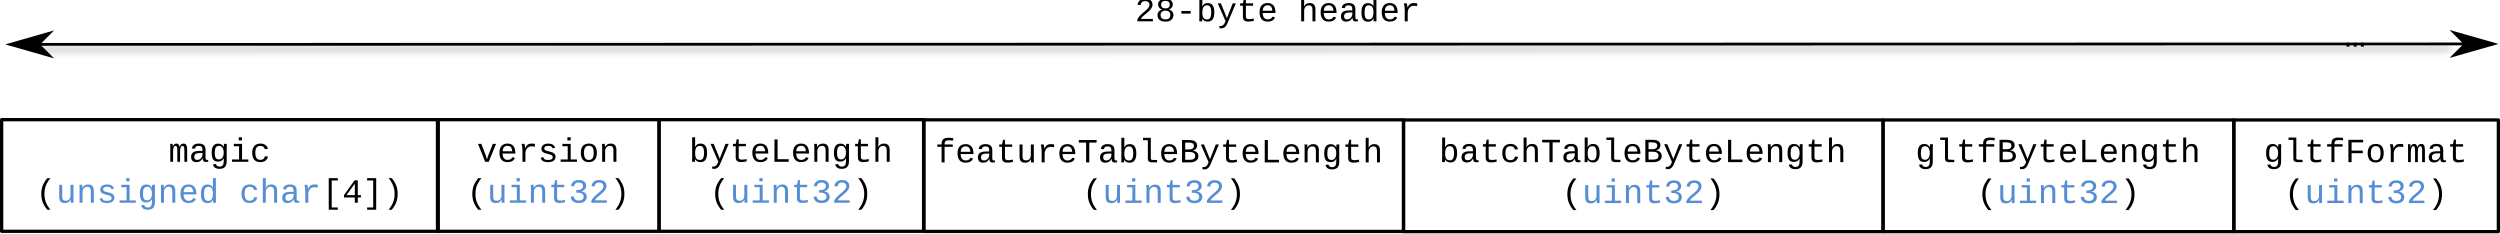
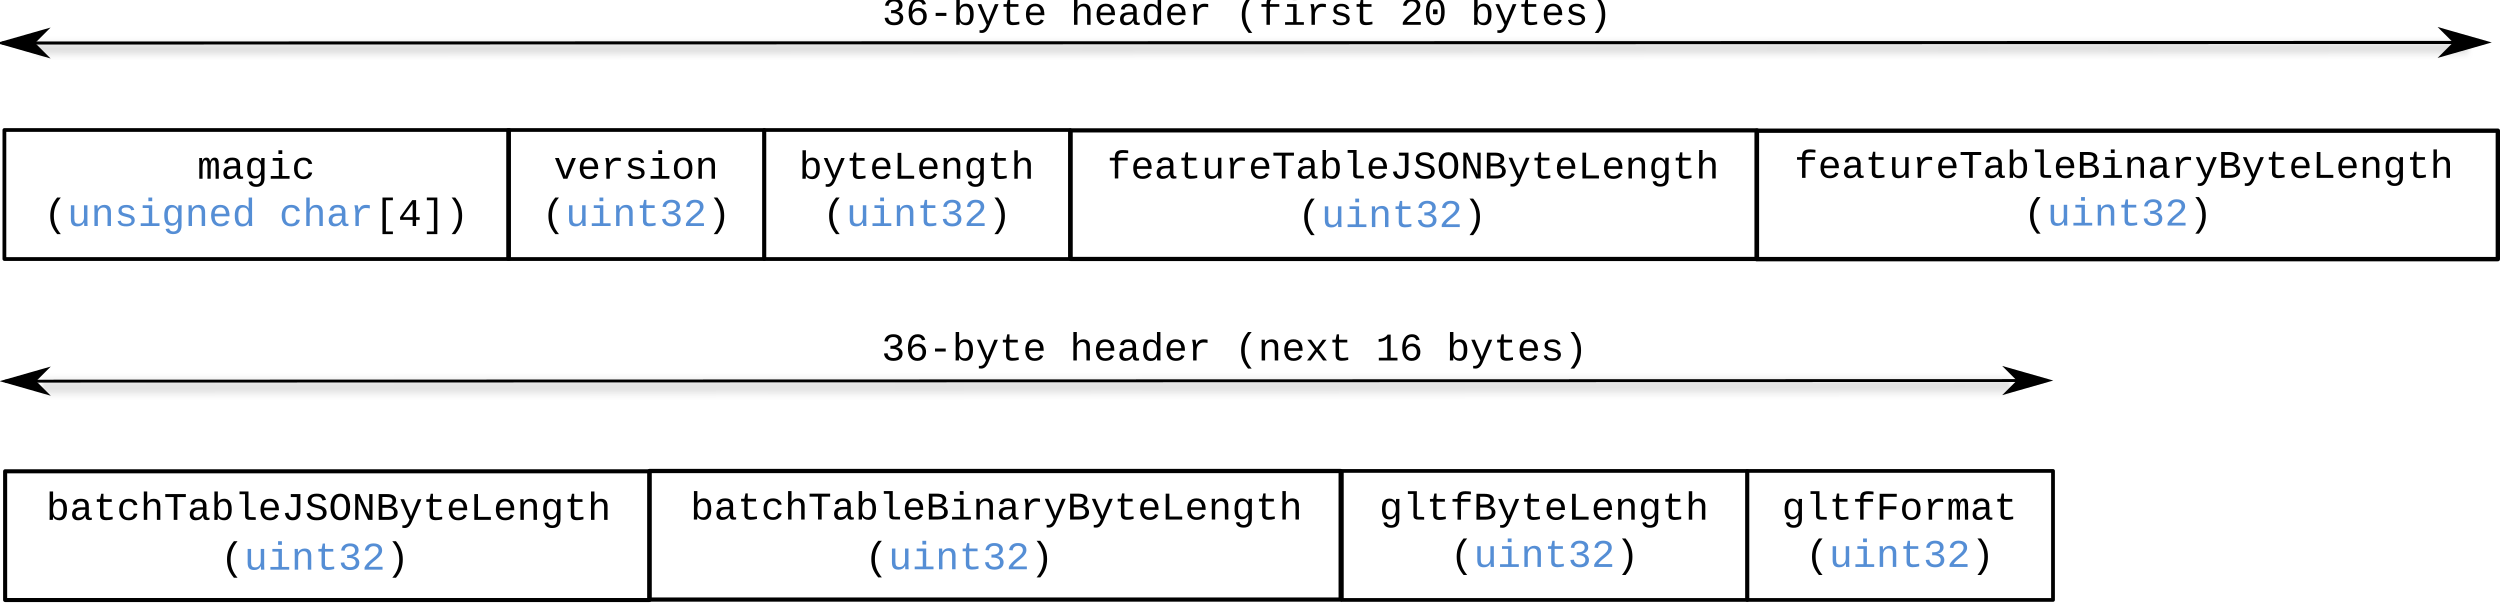
- <svg xmlns="http://www.w3.org/2000/svg" id="svg2" height="24.151mm" viewBox="0 0 917.226 85.576" width="258.86mm" version="1.1">
+ <svg xmlns="http://www.w3.org/2000/svg" id="svg2" height="53.934mm" viewBox="0 0 793.563 191.109" width="223.96mm" version="1.1">
  <defs id="defs4">
    <marker id="Arrow1Lend" refY="0" refX="0" orient="auto" overflow="visible">
      <path id="path4833" d="m0 0 5-5-17.5 5 17.5 5-5-5z" fill-rule="evenodd" transform="matrix(-.8 0 0 -.8 -10 0)" stroke="#000" stroke-width="1pt" />
    </marker>
    <marker id="Arrow1Lstart" refY="0" refX="0" orient="auto" overflow="visible">
      <path id="path6466" d="m0 0 5-5-17.5 5 17.5 5-5-5z" fill-rule="evenodd" transform="matrix(.8 0 0 .8 10 0)" stroke="#000" stroke-width="1pt" />
    </marker>
-     <clipPath id="clipPath4212" clipPathUnits="userSpaceOnUse">
-       <path id="path4214" clip-rule="evenodd" d="m0 0h720v540h-720v-540z" />
-     </clipPath>
-     <clipPath id="clipPath4224" clipPathUnits="userSpaceOnUse">
-       <path id="path4226" clip-rule="evenodd" d="m0 0h720v540h-720v-540z" />
-     </clipPath>
-     <clipPath id="clipPath4236" clipPathUnits="userSpaceOnUse">
-       <path id="path4238" clip-rule="evenodd" d="m0 0h720v540h-720v-540z" />
-     </clipPath>
-     <clipPath id="clipPath4248" clipPathUnits="userSpaceOnUse">
-       <path id="path4250" clip-rule="evenodd" d="m0 0h720v540h-720v-540z" />
-     </clipPath>
-     <clipPath id="clipPath4260" clipPathUnits="userSpaceOnUse">
-       <path id="path4262" clip-rule="evenodd" d="m0 0h720v540h-720v-540z" />
-     </clipPath>
-     <clipPath id="clipPath4274" clipPathUnits="userSpaceOnUse">
-       <path id="path4276" clip-rule="evenodd" d="m0 0h720v540h-720v-540z" />
-     </clipPath>
-     <clipPath id="clipPath4286" clipPathUnits="userSpaceOnUse">
-       <path id="path4288" clip-rule="evenodd" d="m0 0h720v540h-720v-540z" />
-     </clipPath>
-     <clipPath id="clipPath4298" clipPathUnits="userSpaceOnUse">
-       <path id="path4300" clip-rule="evenodd" d="m0 0h720v540h-720v-540z" />
-     </clipPath>
-     <clipPath id="clipPath4310" clipPathUnits="userSpaceOnUse">
-       <path id="path4312" clip-rule="evenodd" d="m0 0h720v540h-720v-540z" />
-     </clipPath>
-     <clipPath id="clipPath4470" clipPathUnits="userSpaceOnUse">
-       <path id="path4472" clip-rule="evenodd" d="m0 0h720v540h-720v-540z" />
-     </clipPath>
-     <clipPath id="clipPath4482" clipPathUnits="userSpaceOnUse">
-       <path id="path4484" clip-rule="evenodd" d="m0 0h720v540h-720v-540z" />
-     </clipPath>
-     <clipPath id="clipPath4494" clipPathUnits="userSpaceOnUse">
-       <path id="path4496" clip-rule="evenodd" d="m0 0h720v540h-720v-540z" />
-     </clipPath>
-     <clipPath id="clipPath4526" clipPathUnits="userSpaceOnUse">
-       <path id="path4528" clip-rule="evenodd" d="m0 0h720v540h-720v-540z" />
-     </clipPath>
-     <clipPath id="clipPath4538" clipPathUnits="userSpaceOnUse">
-       <path id="path4540" clip-rule="evenodd" d="m0 0h720v540h-720v-540z" />
-     </clipPath>
-     <clipPath id="clipPath4550" clipPathUnits="userSpaceOnUse">
-       <path id="path4552" clip-rule="evenodd" d="m0 0h720v540h-720v-540z" />
-     </clipPath>
-     <clipPath id="clipPath4562" clipPathUnits="userSpaceOnUse">
-       <path id="path4564" clip-rule="evenodd" d="m0 0h720v540h-720v-540z" />
-     </clipPath>
-     <clipPath id="clipPath4592" clipPathUnits="userSpaceOnUse">
-       <path id="path4594" clip-rule="evenodd" d="m0 0h720v540h-720v-540z" />
-     </clipPath>
-     <clipPath id="clipPath4604" clipPathUnits="userSpaceOnUse">
-       <path id="path4606" clip-rule="evenodd" d="m0 0h720v540h-720v-540z" />
-     </clipPath>
-     <clipPath id="clipPath4616" clipPathUnits="userSpaceOnUse">
-       <path id="path4618" clip-rule="evenodd" d="m0 0h720v540h-720v-540z" />
-     </clipPath>
-     <clipPath id="clipPath4628" clipPathUnits="userSpaceOnUse">
-       <path id="path4630" clip-rule="evenodd" d="m0 0h720v540h-720v-540z" />
-     </clipPath>
-     <clipPath id="clipPath4642" clipPathUnits="userSpaceOnUse">
-       <path id="path4644" clip-rule="evenodd" d="m0 0h720v540h-720v-540z" />
-     </clipPath>
-     <clipPath id="clipPath4654" clipPathUnits="userSpaceOnUse">
-       <path id="path4656" clip-rule="evenodd" d="m0 0h720v540h-720v-540z" />
-     </clipPath>
-     <clipPath id="clipPath4666" clipPathUnits="userSpaceOnUse">
-       <path id="path4668" clip-rule="evenodd" d="m0 0h720v540h-720v-540z" />
-     </clipPath>
-     <clipPath id="clipPath4678" clipPathUnits="userSpaceOnUse">
-       <path id="path4680" clip-rule="evenodd" d="m0 0h720v540h-720v-540z" />
-     </clipPath>
-     <clipPath id="clipPath4692" clipPathUnits="userSpaceOnUse">
-       <path id="path4694" clip-rule="evenodd" d="m0 0h720v540h-720v-540z" />
-     </clipPath>
-     <clipPath id="clipPath4704" clipPathUnits="userSpaceOnUse">
-       <path id="path4706" clip-rule="evenodd" d="m0 0h720v540h-720v-540z" />
-     </clipPath>
-     <clipPath id="clipPath4716" clipPathUnits="userSpaceOnUse">
-       <path id="path4718" clip-rule="evenodd" d="m0 0h720v540h-720v-540z" />
-     </clipPath>
-     <clipPath id="clipPath4728" clipPathUnits="userSpaceOnUse">
-       <path id="path4730" clip-rule="evenodd" d="m0 0h720v540h-720v-540z" />
-     </clipPath>
-     <clipPath id="clipPath4740-27" clipPathUnits="userSpaceOnUse">
-       <path id="path4742-4" clip-rule="evenodd" d="m0 0h720v540h-720v-540z" />
-     </clipPath>
    <filter id="filter10326" style="color-interpolation-filters:sRGB" height="24.619" width="1.005" y="-11.809" x="-.002">
      <feGaussianBlur id="feGaussianBlur10328" stdDeviation="0.87" />
    </filter>
-     <clipPath id="clipPath4562-4" clipPathUnits="userSpaceOnUse">
-       <path id="path4564-3" d="m0 0h720v540h-720v-540z" clip-rule="evenodd" />
-     </clipPath>
-     <clipPath id="clipPath4550-8" clipPathUnits="userSpaceOnUse">
-       <path id="path4552-0" d="m0 0h720v540h-720v-540z" clip-rule="evenodd" />
-     </clipPath>
-     <clipPath id="clipPath4538-3" clipPathUnits="userSpaceOnUse">
-       <path id="path4540-0" d="m0 0h720v540h-720v-540z" clip-rule="evenodd" />
-     </clipPath>
-     <clipPath id="clipPath4526-1" clipPathUnits="userSpaceOnUse">
-       <path id="path4528-8" d="m0 0h720v540h-720v-540z" clip-rule="evenodd" />
-     </clipPath>
+     <filter id="filter10326-6" style="color-interpolation-filters:sRGB" height="24.619" width="1.005" y="-11.809" x="-.002">
+       <feGaussianBlur id="feGaussianBlur10328-0" stdDeviation="0.87" />
+     </filter>
+     <marker id="Arrow1Lend-8" refY="0" refX="0" orient="auto" overflow="visible">
+       <path id="path4833-7" d="m0 0 5-5-17.5 5 17.5 5-5-5z" fill-rule="evenodd" transform="matrix(-.8 0 0 -.8 -10 0)" stroke="#000" stroke-width="1pt" />
+     </marker>
  </defs>
-   <path id="path4206" stroke-linejoin="round" marker-end="" d="m0.6 84.856h160.2v-40.95h-160.2v40.95z" stroke="#000" stroke-miterlimit="10" stroke-width="1.2" fill="none" />
-   <g id="g4210" transform="matrix(1.25 0 0 -1.25 -3.7501 652)" clip-path="url(#clipPath4212)">
-     <text id="text4216" transform="matrix(1,0,0,-1,52.464,474.1)" font-size="9.96px" font-family="'Courier New'" fill="#000000">
-       <tspan id="tspan4218" y="0" x="0">m</tspan>
+   <path id="path4206" stroke-linejoin="round" marker-end="" d="m1.388 82.218h160.2v-40.95h-160.2v40.95z" stroke="#000" stroke-miterlimit="10" stroke-width="1.2" fill="none" />
+   <g font-size="12.45px" font-family="'Courier New'" fill="#000000">
+     <text id="text4216" y="56.737" x="62.618">
+       <tspan id="tspan4218" y="56.737" x="62.618">m</tspan>
+     </text>
+     <text id="text4228" y="56.737" x="70.118">
+       <tspan id="tspan4230" y="56.737" x="70.118 77.648 85.178 92.708">agic</tspan>
+     </text>
+     <text id="text4240" y="71.737" x="13.868">
+       <tspan id="tspan4242" y="71.737" x="13.868">(</tspan>
    </text>
  </g>
-   <g id="g4222" transform="matrix(1.25 0 0 -1.25 -3.7501 652)" clip-path="url(#clipPath4224)">
-     <text id="text4228" transform="matrix(1,0,0,-1,58.464,474.1)" font-size="9.96px" font-family="'Courier New'" fill="#000000">
-       <tspan id="tspan4230" y="0" x="0 6.024 12.048 18.072">agic</tspan>
+   <text id="text4252" font-size="12.45px" y="71.737" x="21.368" font-family="'Courier New'" fill="#558ed5">
+     <tspan id="tspan4254" y="71.737" x="21.368 28.868 36.368 43.868 51.368 58.868 66.368 73.868 81.368 88.868 96.368 103.868 111.368">unsigned char</tspan>
+   </text>
+   <text id="text4264" font-size="12.45px" y="71.737" x="118.898" font-family="'Courier New'" fill="#000000">
+     <tspan id="tspan4266" y="71.737" x="118.898 126.398 133.898 141.398">[4])</tspan>
+   </text>
+   <path id="path4268" stroke-linejoin="round" marker-end="" d="m161.29 82.218h81.3v-40.95h-81.3v40.95z" stroke="#000" stroke-miterlimit="10" stroke-width="1.2" fill="none" />
+   <g font-size="12.45px" font-family="'Courier New'">
+     <text id="text4278" y="56.737" x="175.751" fill="#000000">
+       <tspan id="tspan4280" y="56.737" x="175.751 183.251 190.751 198.251 205.751 213.251 220.751">version</tspan>
+     </text>
+     <text id="text4290" y="71.737" x="172.001" fill="#000000">
+       <tspan id="tspan4292" y="71.737" x="172.001">(</tspan>
+     </text>
+     <text id="text4302" y="71.737" x="179.501" fill="#558ed5">
+       <tspan id="tspan4304" y="71.737" x="179.501 187.001 194.501 202.001 209.501 217.001">uint32</tspan>
+     </text>
+     <text id="text4314" y="71.737" x="224.501" fill="#000000">
+       <tspan id="tspan4316" y="71.737" x="224.501">)</tspan>
    </text>
  </g>
-   <g id="g4234" transform="matrix(1.25 0 0 -1.25 -3.7501 652)" clip-path="url(#clipPath4236)">
-     <text id="text4240" transform="matrix(1,0,0,-1,13.464,462.1)" font-size="9.96px" font-family="'Courier New'" fill="#000000">
-       <tspan id="tspan4242" y="0" x="0">(</tspan>
+   <path id="path4520" stroke-linejoin="round" d="m1.622 190.46h204.52v-40.858h-204.52v40.858z" stroke="#000" stroke-miterlimit="10" stroke-width="1.292" fill="none" />
+   <g font-size="12.45px" font-family="'Courier New'">
+     <text id="text4530" y="165.028" x="14.626" fill="#000000">
+       <tspan id="tspan4532">batchTableJSONByteLength</tspan>
+     </text>
+     <text id="text4542" y="180.824" x="69.976" fill="#000000">
+       <tspan id="tspan4544" y="180.824" x="69.976">(</tspan>
+     </text>
+     <text id="text4554" y="180.824" x="77.476" fill="#558ed5">
+       <tspan id="tspan4556" y="180.824" x="77.476 84.976 92.476 99.976 107.476 114.976">uint32</tspan>
+     </text>
+     <text id="text4566" y="180.824" x="122.476" fill="#000000">
+       <tspan id="tspan4568" y="180.824" x="122.476">)</tspan>
    </text>
  </g>
-   <g id="g4246" transform="matrix(1.25 0 0 -1.25 -3.7501 652)" clip-path="url(#clipPath4248)">
-     <text id="text4252" transform="matrix(1,0,0,-1,19.464,462.1)" font-size="9.96px" font-family="'Courier New'" fill="#558ed5">
-       <tspan id="tspan4254" y="0" x="0 6 12 18 24 30 36 42 48 54 60 66 72">unsigned char</tspan>
+   <path id="path4586" stroke-linejoin="round" marker-end="" d="m242.59 82.218h97.05v-40.95h-97.05v40.95z" stroke="#000" stroke-miterlimit="10" stroke-width="1.2" fill="none" />
+   <g font-size="12.45px" font-family="'Courier New'">
+     <text id="text4596" y="56.737" x="253.601" fill="#000000">
+       <tspan id="tspan4598" y="56.737" x="253.601 261.101 268.601 276.101 283.601 291.101 298.601 306.101 313.601 321.101">byteLength</tspan>
+     </text>
+     <text id="text4608" y="71.737" x="261.101" fill="#000000">
+       <tspan id="tspan4610" y="71.737" x="261.101">(</tspan>
+     </text>
+     <text id="text4620" y="71.737" x="268.601" fill="#558ed5">
+       <tspan id="tspan4622" y="71.737" x="268.601 276.101 283.601 291.101 298.601 306.101">uint32</tspan>
+     </text>
+     <text id="text4632" y="71.737" x="313.601" fill="#000000">
+       <tspan id="tspan4634" y="71.737" x="313.601">)</tspan>
    </text>
  </g>
-   <g id="g4258" transform="matrix(1.25 0 0 -1.25 -3.7501 652)" clip-path="url(#clipPath4260)">
-     <text id="text4264" transform="matrix(1,0,0,-1,97.488,462.1)" font-size="9.96px" font-family="'Courier New'" fill="#000000">
-       <tspan id="tspan4266" y="0" x="0 6 12 18">[4])</tspan>
+   <path id="path4636" stroke-linejoin="round" marker-end="" d="m425.93 190.44h128.7v-40.95h-128.7v40.95z" stroke="#000" stroke-miterlimit="10" stroke-width="1.2" fill="none" />
+   <g font-size="12.45px" font-family="'Courier New'">
+     <text id="text4646" y="164.954" x="437.804" fill="#000000">
+       <tspan id="tspan4648" y="164.954" x="437.804 445.304 452.804 460.304 467.804 475.304 482.804 490.304 497.804 505.304 512.804 520.304 527.804 535.304">gltfByteLength</tspan>
+     </text>
+     <text id="text4658" y="179.954" x="460.304" fill="#000000">
+       <tspan id="tspan4660" y="179.954" x="460.304">(</tspan>
+     </text>
+     <text id="text4670" y="179.954" x="467.804" fill="#558ed5">
+       <tspan id="tspan4672" y="179.954" x="467.804 475.304 482.804 490.304 497.804 505.304">uint32</tspan>
+     </text>
+     <text id="text4682" y="179.954" x="512.804" fill="#000000">
+       <tspan id="tspan4684" y="179.954" x="512.804">)</tspan>
    </text>
  </g>
-   <path id="path4268" stroke-linejoin="round" marker-end="" d="m160.5 84.856h81.3v-40.95h-81.3v40.95z" stroke="#000" stroke-miterlimit="10" stroke-width="1.2" fill="none" />
-   <g id="g4272" transform="matrix(1.25 0 0 -1.25 -3.7501 652)" clip-path="url(#clipPath4274)">
-     <text id="text4278" transform="matrix(1,0,0,-1,142.97,474.1)" font-size="9.96px" font-family="'Courier New'" fill="#000000">
-       <tspan id="tspan4280" y="0" x="0 6 12 18 24 30 36">version</tspan>
+   <path id="path4686" stroke-linejoin="round" marker-end="" d="m554.63 190.44h97.05v-40.95h-97.05v40.95z" stroke="#000" stroke-miterlimit="10" stroke-width="1.2" fill="none" />
+   <g font-size="12.45px" font-family="'Courier New'">
+     <text id="text4696" y="164.954" x="565.604" fill="#000000">
+       <tspan id="tspan4698" y="164.954" x="565.604 573.104 580.604 588.104 595.604 603.104 610.604 618.104 625.604 633.104">gltfFormat</tspan>
+     </text>
+     <text id="text4708" y="179.954" x="573.104" fill="#000000">
+       <tspan id="tspan4710" y="179.954" x="573.104">(</tspan>
+     </text>
+     <text id="text4720" y="179.954" x="580.604" fill="#558ed5">
+       <tspan id="tspan4722" y="179.954" x="580.604 588.134 595.664 603.194 610.724 618.254">uint32</tspan>
+     </text>
+     <text id="text4732" y="179.954" x="625.642" fill="#000000">
+       <tspan id="tspan4734" y="179.954" x="625.642">)</tspan>
    </text>
  </g>
-   <g id="g4284" transform="matrix(1.25 0 0 -1.25 -3.7501 652)" clip-path="url(#clipPath4286)">
-     <text id="text4290" transform="matrix(1,0,0,-1,139.97,462.1)" font-size="9.96px" font-family="'Courier New'" fill="#000000">
-       <tspan id="tspan4292" y="0" x="0">(</tspan>
-     </text>
-   </g>
-   <g id="g4296" transform="matrix(1.25 0 0 -1.25 -3.7501 652)" clip-path="url(#clipPath4298)">
-     <text id="text4302" transform="matrix(1,0,0,-1,145.97,462.1)" font-size="9.96px" font-family="'Courier New'" fill="#558ed5">
-       <tspan id="tspan4304" y="0" x="0 6 12 18 24 30">uint32</tspan>
-     </text>
-   </g>
-   <g id="g4308" transform="matrix(1.25 0 0 -1.25 -3.7501 652)" clip-path="url(#clipPath4310)">
-     <text id="text4314" transform="matrix(1,0,0,-1,181.97,462.1)" font-size="9.96px" font-family="'Courier New'" fill="#000000">
-       <tspan id="tspan4316" y="0" x="0">)</tspan>
-     </text>
-   </g>
-   <g id="g4468" transform="matrix(1.25 0 0 -1.25 18.876 655.24)" clip-path="url(#clipPath4470)">
-     <text id="text4474" transform="matrix(1,0,0,-1,318.02,517.94)" font-size="9.96px" font-family="'Courier New'" fill="#000000">
-       <tspan id="tspan4476" y="0" x="0">28</tspan>
-       <tspan id="tspan4824" y="0" x="0" />
-     </text>
-   </g>
-   <g id="g4480" transform="matrix(1.25 0 0 -1.25 18.876 655.24)" clip-path="url(#clipPath4482)">
-     <text id="text4486" transform="matrix(1,0,0,-1,330.02,517.94)" font-size="9.96px" font-family="'Courier New'" fill="#000000">
-       <tspan id="tspan4488" y="0" x="0">-</tspan>
-     </text>
-   </g>
-   <g id="g4492" transform="matrix(1.25 0 0 -1.25 18.876 655.24)" clip-path="url(#clipPath4494)">
-     <text id="text4498" transform="matrix(1,0,0,-1,336.02,517.94)" font-size="9.96px" font-family="'Courier New'" fill="#000000">
-       <tspan id="tspan4500" y="0" x="0 6 12 18 24 30 36 42 48 54 60">byte header</tspan>
-     </text>
-   </g>
-   <path id="path4520" stroke-linejoin="round" marker-end="" d="m514.93 84.976h175.95v-40.95h-175.95v40.95z" stroke="#000" stroke-miterlimit="10" stroke-width="1.2" fill="none" />
-   <g id="g4524" transform="matrix(1.25 0 0 -1.25 172.33 652.12)" clip-path="url(#clipPath4526)">
-     <text id="text4530" transform="matrix(1,0,0,-1,284.52,474.1)" font-size="9.96px" font-family="'Courier New'" fill="#000000">
-       <tspan id="tspan4532" y="0" x="0 6 12 18 24 30 36 42 48 54 60 66 72 78 84 90 96 102 108 114">batchTableByteLength</tspan>
-     </text>
-   </g>
-   <g id="g4536" transform="matrix(1.25 0 0 -1.25 172.33 652.12)" clip-path="url(#clipPath4538)">
-     <text id="text4542" transform="matrix(1,0,0,-1,320.52,462.1)" font-size="9.96px" font-family="'Courier New'" fill="#000000">
-       <tspan id="tspan4544" y="0" x="0">(</tspan>
-     </text>
-   </g>
-   <g id="g4548" transform="matrix(1.25 0 0 -1.25 172.33 652.12)" clip-path="url(#clipPath4550)">
-     <text id="text4554" transform="matrix(1,0,0,-1,326.52,462.1)" font-size="9.96px" font-family="'Courier New'" fill="#558ed5">
-       <tspan id="tspan4556" y="0" x="0 6 12 18 24 30">uint32</tspan>
-     </text>
-   </g>
-   <g id="g4560" transform="matrix(1.25 0 0 -1.25 172.33 652.12)" clip-path="url(#clipPath4562)">
-     <text id="text4566" transform="matrix(1,0,0,-1,362.52,462.1)" font-size="9.96px" font-family="'Courier New'" fill="#000000">
-       <tspan id="tspan4568" y="0" x="0">)</tspan>
-     </text>
-   </g>
-   <path id="path4586" stroke-linejoin="round" marker-end="" d="m241.8 84.856h97.05v-40.95h-97.05v40.95z" stroke="#000" stroke-miterlimit="10" stroke-width="1.2" fill="none" />
-   <g id="g4590" transform="matrix(1.25 0 0 -1.25 -3.7501 652)" clip-path="url(#clipPath4592)">
-     <text id="text4596" transform="matrix(1,0,0,-1,205.25,474.1)" font-size="9.96px" font-family="'Courier New'" fill="#000000">
-       <tspan id="tspan4598" y="0" x="0 6 12 18 24 30 36 42 48 54">byteLength</tspan>
-     </text>
-   </g>
-   <g id="g4602" transform="matrix(1.25 0 0 -1.25 -3.7501 652)" clip-path="url(#clipPath4604)">
-     <text id="text4608" transform="matrix(1,0,0,-1,211.25,462.1)" font-size="9.96px" font-family="'Courier New'" fill="#000000">
-       <tspan id="tspan4610" y="0" x="0">(</tspan>
-     </text>
-   </g>
-   <g id="g4614" transform="matrix(1.25 0 0 -1.25 -3.7501 652)" clip-path="url(#clipPath4616)">
-     <text id="text4620" transform="matrix(1,0,0,-1,217.25,462.1)" font-size="9.96px" font-family="'Courier New'" fill="#558ed5">
-       <tspan id="tspan4622" y="0" x="0 6 12 18 24 30">uint32</tspan>
-     </text>
-   </g>
-   <g id="g4626" transform="matrix(1.25 0 0 -1.25 -3.7501 652)" clip-path="url(#clipPath4628)">
-     <text id="text4632" transform="matrix(1,0,0,-1,253.25,462.1)" font-size="9.96px" font-family="'Courier New'" fill="#000000">
-       <tspan id="tspan4634" y="0" x="0">)</tspan>
-     </text>
-   </g>
-   <path id="path4636" stroke-linejoin="round" marker-end="" d="m690.88 84.976h128.7v-40.95h-128.7v40.95z" stroke="#000" stroke-miterlimit="10" stroke-width="1.2" fill="none" />
-   <g id="g4640" transform="matrix(1.25 0 0 -1.25 172.33 652.12)" clip-path="url(#clipPath4642)">
-     <text id="text4646" transform="matrix(1,0,0,-1,424.34,474.1)" font-size="9.96px" font-family="'Courier New'" fill="#000000">
-       <tspan id="tspan4648" y="0" x="0 6 12 18 24 30 36 42 48 54 60 66 72 78">gltfByteLength</tspan>
-     </text>
-   </g>
-   <g id="g4652" transform="matrix(1.25 0 0 -1.25 172.33 652.12)" clip-path="url(#clipPath4654)">
-     <text id="text4658" transform="matrix(1,0,0,-1,442.34,462.1)" font-size="9.96px" font-family="'Courier New'" fill="#000000">
-       <tspan id="tspan4660" y="0" x="0">(</tspan>
-     </text>
-   </g>
-   <g id="g4664" transform="matrix(1.25 0 0 -1.25 172.33 652.12)" clip-path="url(#clipPath4666)">
-     <text id="text4670" transform="matrix(1,0,0,-1,448.34,462.1)" font-size="9.96px" font-family="'Courier New'" fill="#558ed5">
-       <tspan id="tspan4672" y="0" x="0 6 12 18 24 30">uint32</tspan>
-     </text>
-   </g>
-   <g id="g4676" transform="matrix(1.25 0 0 -1.25 172.33 652.12)" clip-path="url(#clipPath4678)">
-     <text id="text4682" transform="matrix(1,0,0,-1,484.34,462.1)" font-size="9.96px" font-family="'Courier New'" fill="#000000">
-       <tspan id="tspan4684" y="0" x="0">)</tspan>
-     </text>
-   </g>
-   <path id="path4686" stroke-linejoin="round" marker-end="" d="m819.58 84.976h97.05v-40.95h-97.05v40.95z" stroke="#000" stroke-miterlimit="10" stroke-width="1.2" fill="none" />
-   <g id="g4690" transform="matrix(1.25 0 0 -1.25 172.33 652.12)" clip-path="url(#clipPath4692)">
-     <text id="text4696" transform="matrix(1,0,0,-1,526.58,474.1)" font-size="9.96px" font-family="'Courier New'" fill="#000000">
-       <tspan id="tspan4698" y="0" x="0 6 12 18 24 30 36 42 48 54">gltfFormat</tspan>
-     </text>
-   </g>
-   <g id="g4702" transform="matrix(1.25 0 0 -1.25 172.33 652.12)" clip-path="url(#clipPath4704)">
-     <text id="text4708" transform="matrix(1,0,0,-1,532.58,462.1)" font-size="9.96px" font-family="'Courier New'" fill="#000000">
-       <tspan id="tspan4710" y="0" x="0">(</tspan>
-     </text>
-   </g>
-   <g id="g4714" transform="matrix(1.25 0 0 -1.25 172.33 652.12)" clip-path="url(#clipPath4716)">
-     <text id="text4720" transform="matrix(1,0,0,-1,538.58,462.1)" font-size="9.96px" font-family="'Courier New'" fill="#558ed5">
-       <tspan id="tspan4722" y="0" x="0 6.024 12.048 18.072 24.096 30.12">uint32</tspan>
-     </text>
-   </g>
-   <g id="g4726" transform="matrix(1.25 0 0 -1.25 172.33 652.12)" clip-path="url(#clipPath4728)">
-     <text id="text4732" transform="matrix(1,0,0,-1,574.61,462.1)" font-size="9.96px" font-family="'Courier New'" fill="#000000">
-       <tspan id="tspan4734" y="0" x="0">)</tspan>
-     </text>
-   </g>
-   <flowRoot id="flowRoot5950" style="word-spacing:0px;letter-spacing:0px" transform="translate(-9.893 -51.424)" xml:space="preserve" font-size="40px" font-family="sans-serif" line-height="125%" fill="#000000">
+   <flowRoot id="flowRoot5950" style="word-spacing:0px;letter-spacing:0px" transform="translate(-9.1048 -54.062)" xml:space="preserve" font-size="40px" font-family="sans-serif" line-height="125%" fill="#000000">
    <flowRegion id="flowRegion5952">
-       <rect id="rect5954" y="85.362" x="884" height="51" width="286" />
+       <rect id="rect5954" y="85.362" x="884" width="286" height="51" />
    </flowRegion>
    <flowPara id="flowPara5956" />
  </flowRoot>
-   <g id="g4738-4" transform="matrix(1.25 0 0 -1.25 -22.857 610.66)" clip-path="url(#clipPath4740-27)">
-     <text id="text4744-3" transform="matrix(1,0,0,-1,706.39,474.84)" font-size="10.56px" font-family="'Courier New'" fill="#000000">
-       <tspan id="tspan4746-4" y="0" x="0">…</tspan>
+   <g stroke="#000" fill="none">
+     <path id="path6763" marker-end="url(#Arrow1Lend)" d="m0.731 13.657 788.35-0.183" marker-start="url(#Arrow1Lstart)" stroke-width=".968" />
+     <path id="path6763-9" opacity="0.695" d="m14.787 70.194 871.68-0.177" stroke-opacity=".391" transform="matrix(.88567 0 0 1.6998 -1.6077 -103.83)" filter="url(#filter10326)" stroke-width="1" />
+     <path id="path4520-2" stroke-linejoin="round" d="m339.85 82.203h217.87v-40.817h-217.87v40.817z" stroke-miterlimit="10" stroke-width="1.333" />
+   </g>
+   <g font-size="12.45px" font-family="'Courier New'">
+     <text id="text4542-7" y="72.069" x="411.911" fill="#000000">
+       <tspan id="tspan4544-8" y="72.069" x="411.911">(</tspan>
+     </text>
+     <text id="text4554-1" y="72.069" x="419.411" fill="#558ed5">
+       <tspan id="tspan4556-9" y="72.069" x="419.411 426.911 434.411 441.911 449.411 456.911">uint32</tspan>
+     </text>
+     <text id="text4566-0" y="72.069" x="464.411" fill="#000000">
+       <tspan id="tspan4568-5" y="72.069" x="464.411">)</tspan>
+     </text>
+     <text id="text4530-2" y="56.656" x="351.432" fill="#000000">
+       <tspan id="tspan4532-9">featureTableJSONByteLength</tspan>
+     </text>
+   </g>
+   <path id="path4520-2-4" stroke-linejoin="round" d="m557.61 82.256h235.27v-40.766h-235.27v40.766z" stroke="#000" stroke-miterlimit="10" stroke-width="1.385" fill="none" />
+   <g font-size="12.45px" font-family="'Courier New'">
+     <text id="text4542-7-0" y="71.585" x="642.305" fill="#000000">
+       <tspan id="tspan4544-8-1" y="71.585" x="642.305">(</tspan>
+     </text>
+     <text id="text4554-1-0" y="71.585" x="649.805" fill="#558ed5">
+       <tspan id="tspan4556-9-6" y="71.585" x="649.805 657.305 664.805 672.305 679.805 687.305">uint32</tspan>
+     </text>
+     <text id="text4566-0-8" y="71.585" x="694.805" fill="#000000">
+       <tspan id="tspan4568-5-2" y="71.585" x="694.805">)</tspan>
+     </text>
+     <text id="text4530-2-8" y="56.454" x="569.584" fill="#000000">
+       <tspan id="tspan4532-9-6">featureTableBinaryByteLength</tspan>
    </text>
  </g>
  <g stroke="#000" fill="none">
-     <path id="path6763" marker-end="url(#Arrow1Lend)" d="m3.857 16.29 910.86-0.173" marker-start="url(#Arrow1Lstart)" stroke-width="1.01" />
-     <path id="path6763-9" opacity="0.695" d="m14.787 70.194 871.68-0.177" stroke-opacity=".391" transform="matrix(1.0131 0 0 1.5553 .80275 -91.056)" filter="url(#filter10326)" stroke-width="1" />
-     <path id="path4520-2" stroke-linejoin="round" d="m339 84.907h175.95v-40.95h-175.95v40.95z" stroke-miterlimit="10" stroke-width="1.2" />
+     <path id="path6763-6" marker-end="url(#Arrow1Lend-8)" d="m1.659 120.99 648.34-0.2" marker-start="url(#Arrow1Lstart)" stroke-width=".913" />
+     <path id="path6763-9-5" opacity="0.695" d="m14.787 70.194 871.68-0.177" stroke-opacity=".391" transform="matrix(.7164 0 0 1.8852 2.9224 -9.4981)" filter="url(#filter10326-6)" stroke-width="1" />
+     <path id="path4520-8" stroke-linejoin="round" d="m206.16 190.32h219.4v-40.812h-219.4v40.812z" stroke-miterlimit="10" stroke-width="1.338" />
  </g>
-   <g id="g4536-0" transform="matrix(1.25 0 0 -1.25 -3.6023 652.05)" clip-path="url(#clipPath4538-3)">
-     <text id="text4542-7" transform="matrix(1,0,0,-1,320.52,462.1)" font-size="9.96px" font-family="'Courier New'" fill="#000000">
-       <tspan id="tspan4544-8" y="0" x="0">(</tspan>
+   <g font-size="12.45px" font-family="'Courier New'">
+     <text id="text4530-9" y="164.904" x="219.146" fill="#000000">
+       <tspan id="tspan4532-5">batchTableBinaryByteLength</tspan>
+     </text>
+     <text id="text4542-0" y="180.7" x="274.497" fill="#000000">
+       <tspan id="tspan4544-1" y="180.7" x="274.497">(</tspan>
+     </text>
+     <text id="text4554-6" y="180.7" x="281.997" fill="#558ed5">
+       <tspan id="tspan4556-1" y="180.7" x="281.997 289.497 296.997 304.497 311.997 319.497">uint32</tspan>
    </text>
  </g>
-   <g id="g4548-8" transform="matrix(1.25 0 0 -1.25 -3.6023 652.05)" clip-path="url(#clipPath4550-8)">
-     <text id="text4554-1" transform="matrix(1,0,0,-1,326.52,462.1)" font-size="9.96px" font-family="'Courier New'" fill="#558ed5">
-       <tspan id="tspan4556-9" y="0" x="0 6 12 18 24 30">uint32</tspan>
+   <g font-size="12.45px" font-family="'Courier New'" fill="#000000">
+     <text id="text4566-5" y="180.7" x="326.997">
+       <tspan id="tspan4568-3" y="180.7" x="326.997">)</tspan>
    </text>
-   </g>
-   <g id="g4560-9" transform="matrix(1.25 0 0 -1.25 -3.6023 652.05)" clip-path="url(#clipPath4562-4)">
-     <text id="text4566-0" transform="matrix(1,0,0,-1,362.52,462.1)" font-size="9.96px" font-family="'Courier New'" fill="#000000">
-       <tspan id="tspan4568-5" y="0" x="0">)</tspan>
+     <text id="text4530-2-3" y="7.885" x="280.023">
+       <tspan id="tspan4532-9-0">36-byte header (first 20 bytes)</tspan>
    </text>
-   </g>
-   <g id="g4524-0" transform="matrix(1.25 0 0 -1.25 -12.607 652.2)" clip-path="url(#clipPath4526-1)">
-     <text id="text4530-2" transform="matrix(1,0,0,-1,284.52,474.1)" font-size="9.96px" font-family="'Courier New'" fill="#000000">
-       <tspan id="tspan4532-9">featureTableByteLength</tspan>
+     <text id="text4530-2-3-4" y="114.42" x="279.813">
+       <tspan id="tspan4532-9-0-6">36-byte header (next 16 bytes)</tspan>
    </text>
  </g>
</svg>
